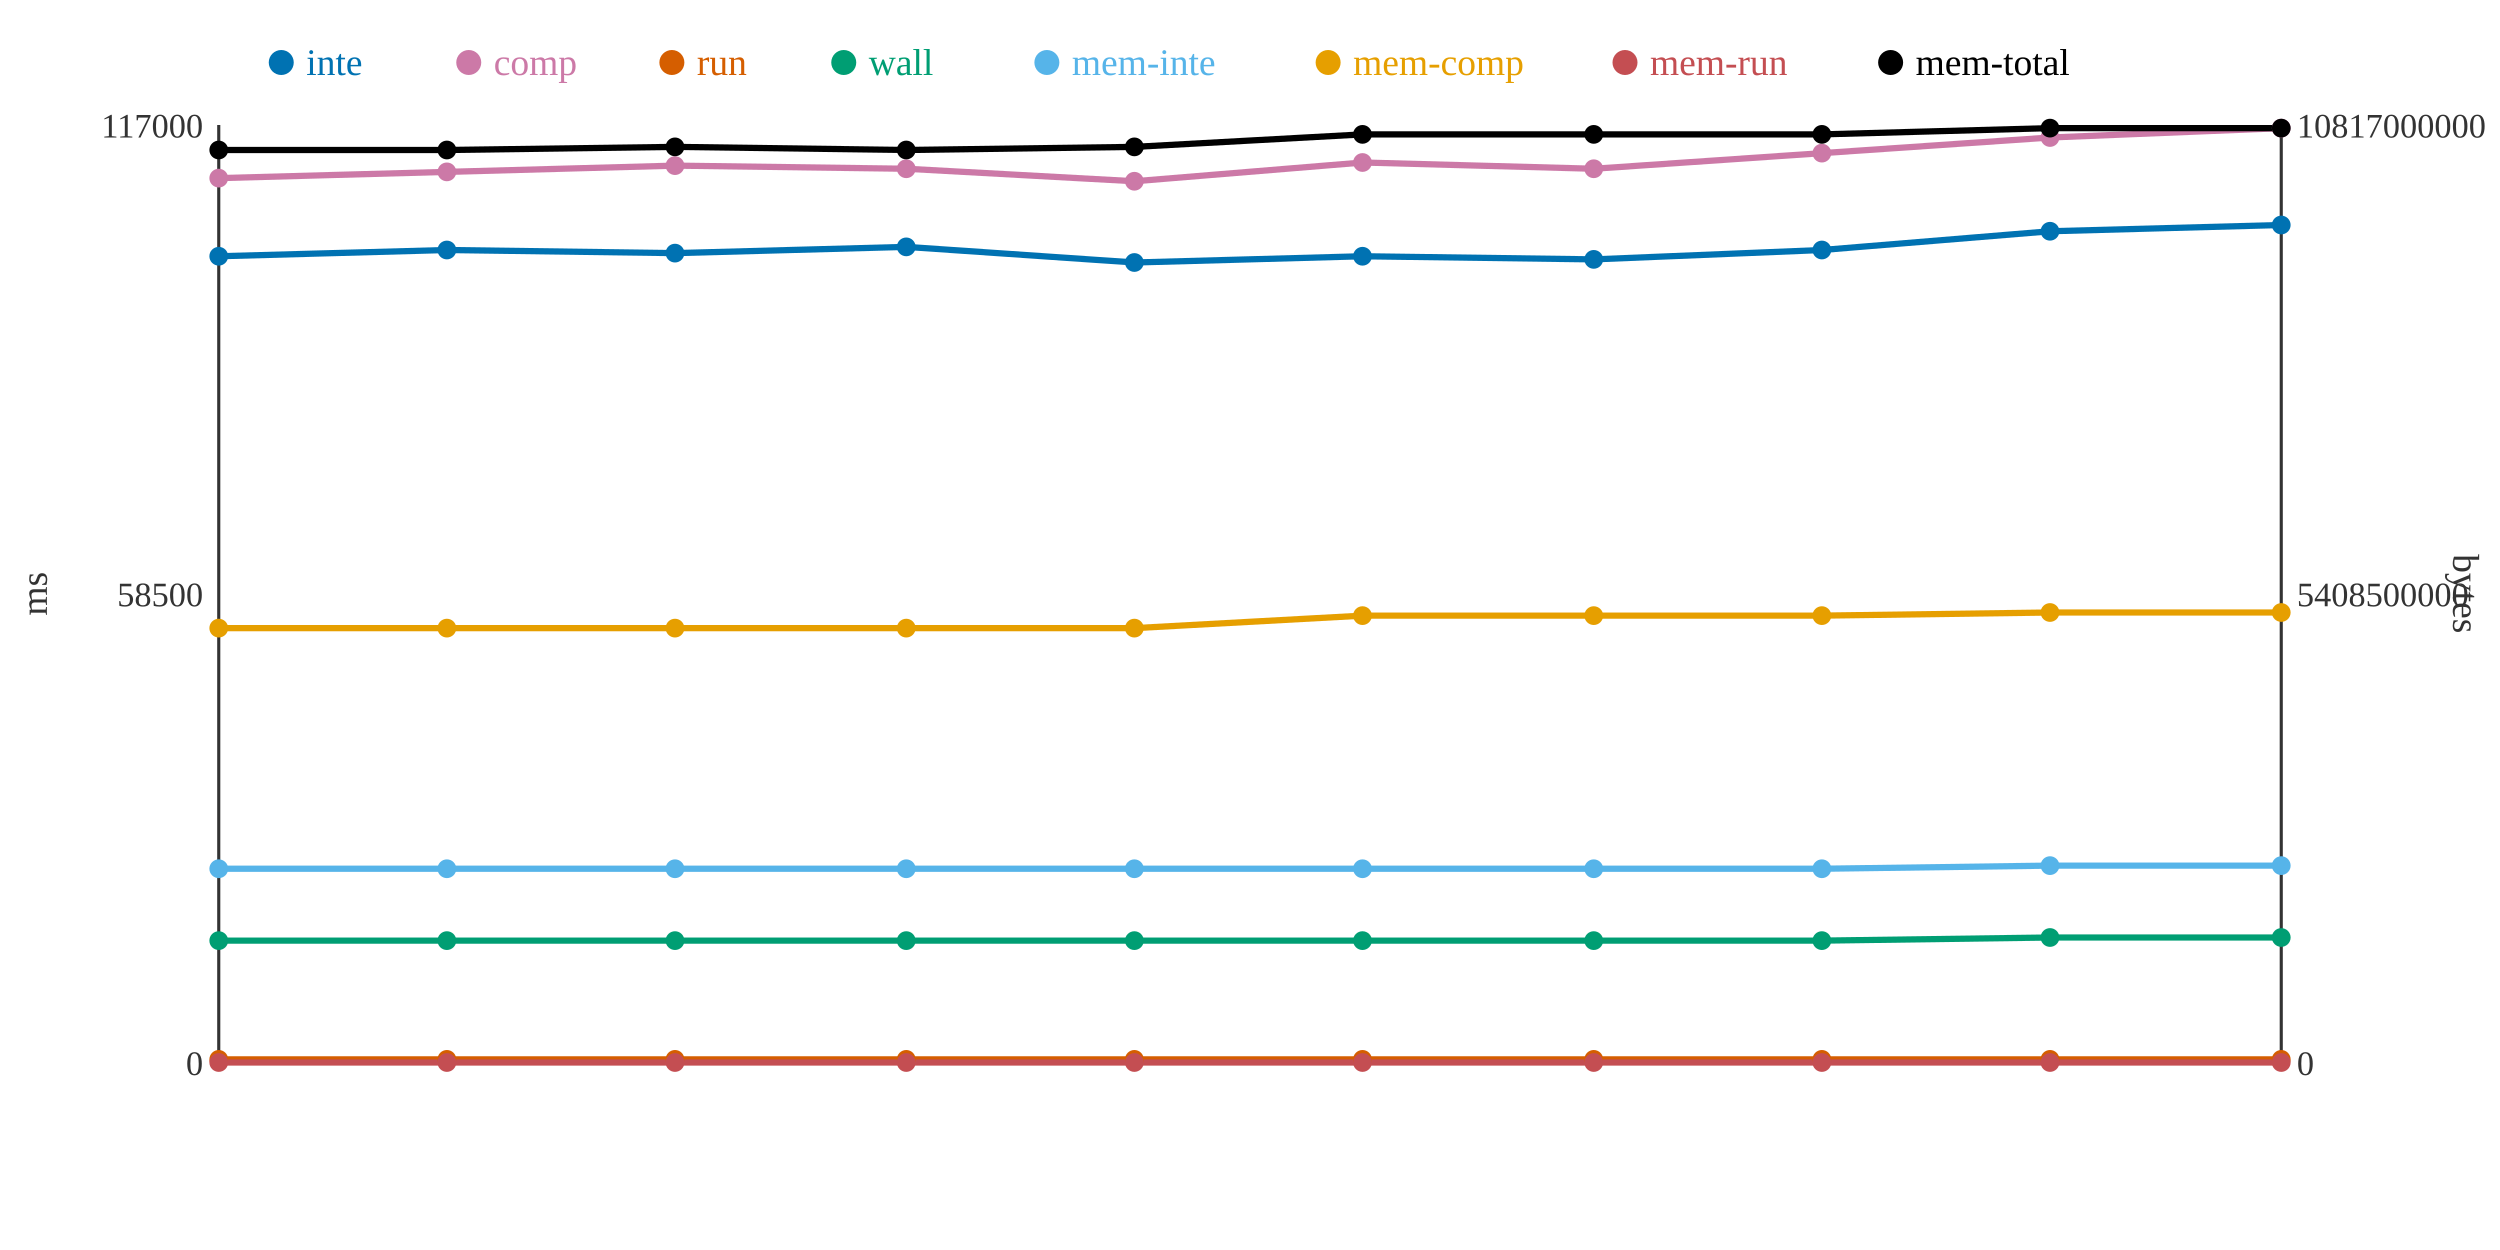
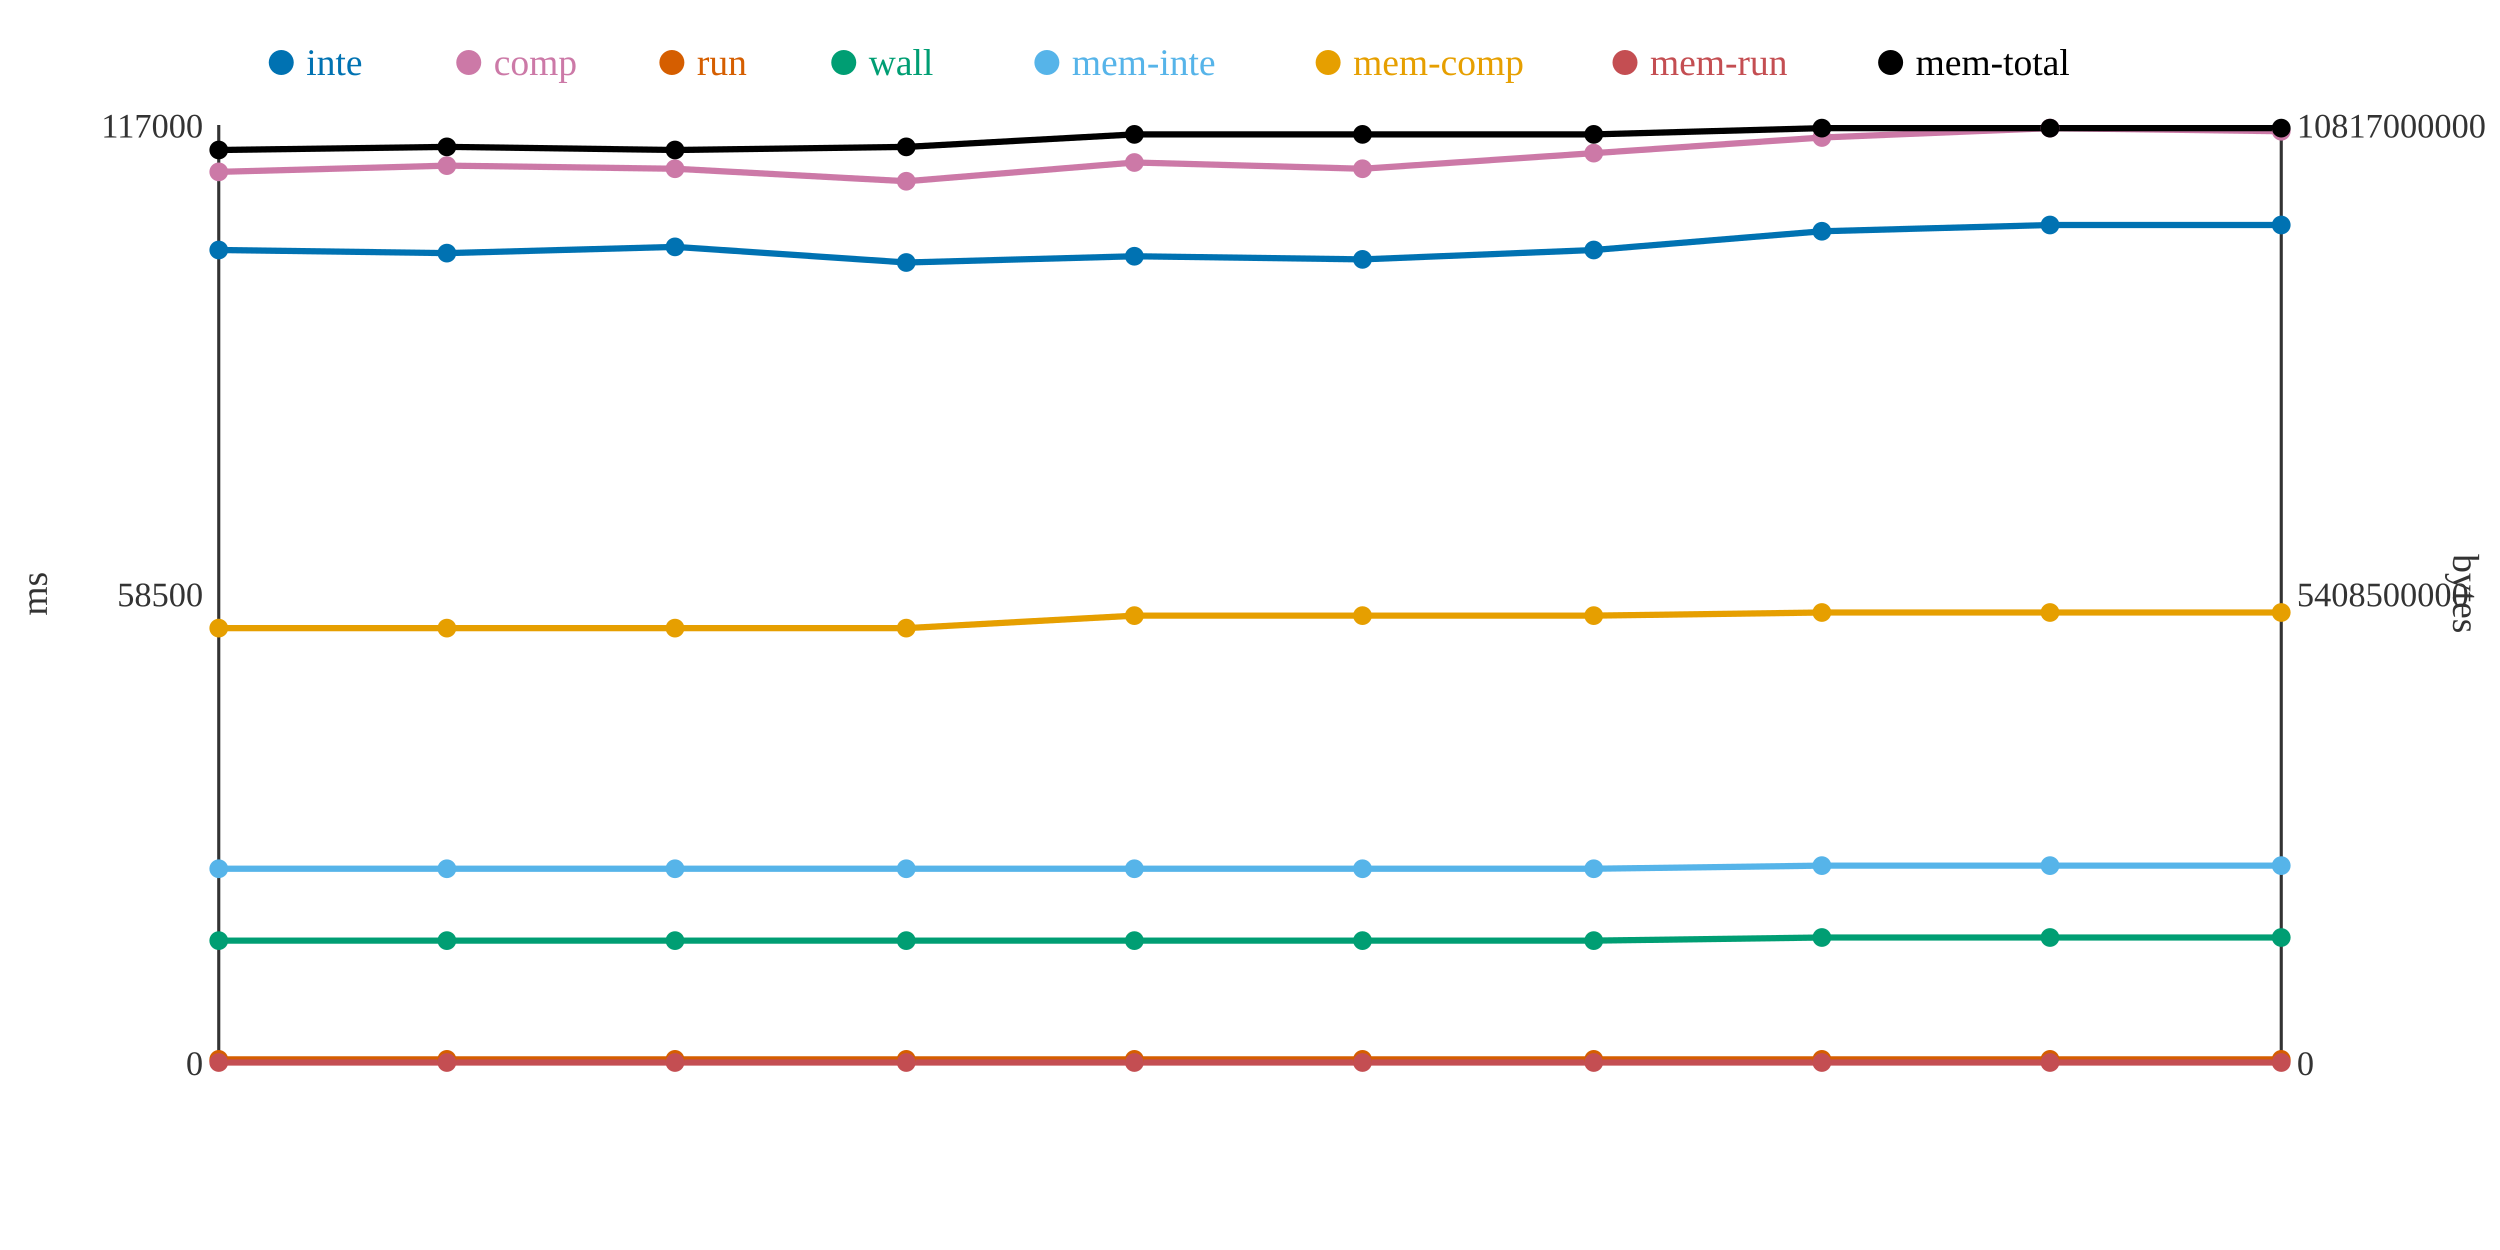
<svg xmlns="http://www.w3.org/2000/svg" width="800" height="400">
  <rect width="800" height="400" fill="white" />
  <line x1="70" y1="40" x2="70" y2="340" stroke="#333" stroke-width="1" />
  <line x1="70" y1="340" x2="730" y2="340" stroke="#333" stroke-width="1" />
  <line x1="730" y1="40" x2="730" y2="340" stroke="#333" stroke-width="1" />
  <text x="65" y="344" text-anchor="end" font-size="11" fill="#333">0</text>
  <text x="65" y="194" text-anchor="end" font-size="11" fill="#333">58500</text>
  <text x="65" y="44" text-anchor="end" font-size="11" fill="#333">117000</text>
  <text x="15" y="190" text-anchor="middle" font-size="12" fill="#333" transform="rotate(-90 15 190)">ms</text>
  <text x="735" y="344" text-anchor="start" font-size="11" fill="#333">0</text>
  <text x="735" y="194" text-anchor="start" font-size="11" fill="#333">5408500000</text>
  <text x="735" y="44" text-anchor="start" font-size="11" fill="#333">10817000000</text>
  <text x="785" y="190" text-anchor="middle" font-size="12" fill="#333" transform="rotate(90 785 190)">bytes</text>
-   <polyline points="70,82 143,80 216,81 290,79 363,84 436,82 510,83 583,80 656,74 730,72" fill="none" stroke="#0072B2" stroke-width="2" />
-   <polyline points="70,57 143,55 216,53 290,54 363,58 436,52 510,54 583,49 656,44 730,41" fill="none" stroke="#CC79A7" stroke-width="2" />
+   <polyline points="70,80 143,81 216,79 290,84 363,82 436,83 510,80 583,74 656,72 730,72" fill="none" stroke="#0072B2" stroke-width="2" />
+   <polyline points="70,55 143,53 216,54 290,58 363,52 436,54 510,49 583,44 656,41 730,42" fill="none" stroke="#CC79A7" stroke-width="2" />
  <polyline points="70,339 143,339 216,339 290,339 363,339 436,339 510,339 583,339 656,339 730,339" fill="none" stroke="#D55E00" stroke-width="2" />
-   <polyline points="70,301 143,301 216,301 290,301 363,301 436,301 510,301 583,301 656,300 730,300" fill="none" stroke="#009E73" stroke-width="2" />
-   <polyline points="70,278 143,278 216,278 290,278 363,278 436,278 510,278 583,278 656,277 730,277" fill="none" stroke="#56B4E9" stroke-width="2" />
-   <polyline points="70,201 143,201 216,201 290,201 363,201 436,197 510,197 583,197 656,196 730,196" fill="none" stroke="#E69F00" stroke-width="2" />
+   <polyline points="70,301 143,301 216,301 290,301 363,301 436,301 510,301 583,300 656,300 730,300" fill="none" stroke="#009E73" stroke-width="2" />
+   <polyline points="70,278 143,278 216,278 290,278 363,278 436,278 510,278 583,277 656,277 730,277" fill="none" stroke="#56B4E9" stroke-width="2" />
+   <polyline points="70,201 143,201 216,201 290,201 363,197 436,197 510,197 583,196 656,196 730,196" fill="none" stroke="#E69F00" stroke-width="2" />
  <polyline points="70,340 143,340 216,340 290,340 363,340 436,340 510,340 583,340 656,340 730,340" fill="none" stroke="#C44E52" stroke-width="2" />
-   <polyline points="70,48 143,48 216,47 290,48 363,47 436,43 510,43 583,43 656,41 730,41" fill="none" stroke="#000000" stroke-width="2" />
-   <circle cx="70" cy="82" r="3" fill="#0072B2" />
-   <circle cx="70" cy="57" r="3" fill="#CC79A7" />
+   <polyline points="70,48 143,47 216,48 290,47 363,43 436,43 510,43 583,41 656,41 730,41" fill="none" stroke="#000000" stroke-width="2" />
+   <circle cx="70" cy="80" r="3" fill="#0072B2" />
+   <circle cx="70" cy="55" r="3" fill="#CC79A7" />
  <circle cx="70" cy="339" r="3" fill="#D55E00" />
  <circle cx="70" cy="301" r="3" fill="#009E73" />
  <circle cx="70" cy="278" r="3" fill="#56B4E9" />
  <circle cx="70" cy="201" r="3" fill="#E69F00" />
  <circle cx="70" cy="340" r="3" fill="#C44E52" />
  <circle cx="70" cy="48" r="3" fill="#000000" />
-   <circle cx="143" cy="80" r="3" fill="#0072B2" />
-   <circle cx="143" cy="55" r="3" fill="#CC79A7" />
+   <circle cx="143" cy="81" r="3" fill="#0072B2" />
+   <circle cx="143" cy="53" r="3" fill="#CC79A7" />
  <circle cx="143" cy="339" r="3" fill="#D55E00" />
  <circle cx="143" cy="301" r="3" fill="#009E73" />
  <circle cx="143" cy="278" r="3" fill="#56B4E9" />
  <circle cx="143" cy="201" r="3" fill="#E69F00" />
  <circle cx="143" cy="340" r="3" fill="#C44E52" />
-   <circle cx="143" cy="48" r="3" fill="#000000" />
-   <circle cx="216" cy="81" r="3" fill="#0072B2" />
-   <circle cx="216" cy="53" r="3" fill="#CC79A7" />
+   <circle cx="143" cy="47" r="3" fill="#000000" />
+   <circle cx="216" cy="79" r="3" fill="#0072B2" />
+   <circle cx="216" cy="54" r="3" fill="#CC79A7" />
  <circle cx="216" cy="339" r="3" fill="#D55E00" />
  <circle cx="216" cy="301" r="3" fill="#009E73" />
  <circle cx="216" cy="278" r="3" fill="#56B4E9" />
  <circle cx="216" cy="201" r="3" fill="#E69F00" />
  <circle cx="216" cy="340" r="3" fill="#C44E52" />
-   <circle cx="216" cy="47" r="3" fill="#000000" />
-   <circle cx="290" cy="79" r="3" fill="#0072B2" />
-   <circle cx="290" cy="54" r="3" fill="#CC79A7" />
+   <circle cx="216" cy="48" r="3" fill="#000000" />
+   <circle cx="290" cy="84" r="3" fill="#0072B2" />
+   <circle cx="290" cy="58" r="3" fill="#CC79A7" />
  <circle cx="290" cy="339" r="3" fill="#D55E00" />
  <circle cx="290" cy="301" r="3" fill="#009E73" />
  <circle cx="290" cy="278" r="3" fill="#56B4E9" />
  <circle cx="290" cy="201" r="3" fill="#E69F00" />
  <circle cx="290" cy="340" r="3" fill="#C44E52" />
-   <circle cx="290" cy="48" r="3" fill="#000000" />
-   <circle cx="363" cy="84" r="3" fill="#0072B2" />
-   <circle cx="363" cy="58" r="3" fill="#CC79A7" />
+   <circle cx="290" cy="47" r="3" fill="#000000" />
+   <circle cx="363" cy="82" r="3" fill="#0072B2" />
+   <circle cx="363" cy="52" r="3" fill="#CC79A7" />
  <circle cx="363" cy="339" r="3" fill="#D55E00" />
  <circle cx="363" cy="301" r="3" fill="#009E73" />
  <circle cx="363" cy="278" r="3" fill="#56B4E9" />
-   <circle cx="363" cy="201" r="3" fill="#E69F00" />
+   <circle cx="363" cy="197" r="3" fill="#E69F00" />
  <circle cx="363" cy="340" r="3" fill="#C44E52" />
-   <circle cx="363" cy="47" r="3" fill="#000000" />
-   <circle cx="436" cy="82" r="3" fill="#0072B2" />
-   <circle cx="436" cy="52" r="3" fill="#CC79A7" />
+   <circle cx="363" cy="43" r="3" fill="#000000" />
+   <circle cx="436" cy="83" r="3" fill="#0072B2" />
+   <circle cx="436" cy="54" r="3" fill="#CC79A7" />
  <circle cx="436" cy="339" r="3" fill="#D55E00" />
  <circle cx="436" cy="301" r="3" fill="#009E73" />
  <circle cx="436" cy="278" r="3" fill="#56B4E9" />
  <circle cx="436" cy="197" r="3" fill="#E69F00" />
  <circle cx="436" cy="340" r="3" fill="#C44E52" />
  <circle cx="436" cy="43" r="3" fill="#000000" />
-   <circle cx="510" cy="83" r="3" fill="#0072B2" />
-   <circle cx="510" cy="54" r="3" fill="#CC79A7" />
+   <circle cx="510" cy="80" r="3" fill="#0072B2" />
+   <circle cx="510" cy="49" r="3" fill="#CC79A7" />
  <circle cx="510" cy="339" r="3" fill="#D55E00" />
  <circle cx="510" cy="301" r="3" fill="#009E73" />
  <circle cx="510" cy="278" r="3" fill="#56B4E9" />
  <circle cx="510" cy="197" r="3" fill="#E69F00" />
  <circle cx="510" cy="340" r="3" fill="#C44E52" />
  <circle cx="510" cy="43" r="3" fill="#000000" />
-   <circle cx="583" cy="80" r="3" fill="#0072B2" />
-   <circle cx="583" cy="49" r="3" fill="#CC79A7" />
+   <circle cx="583" cy="74" r="3" fill="#0072B2" />
+   <circle cx="583" cy="44" r="3" fill="#CC79A7" />
  <circle cx="583" cy="339" r="3" fill="#D55E00" />
-   <circle cx="583" cy="301" r="3" fill="#009E73" />
-   <circle cx="583" cy="278" r="3" fill="#56B4E9" />
-   <circle cx="583" cy="197" r="3" fill="#E69F00" />
+   <circle cx="583" cy="300" r="3" fill="#009E73" />
+   <circle cx="583" cy="277" r="3" fill="#56B4E9" />
+   <circle cx="583" cy="196" r="3" fill="#E69F00" />
  <circle cx="583" cy="340" r="3" fill="#C44E52" />
-   <circle cx="583" cy="43" r="3" fill="#000000" />
-   <circle cx="656" cy="74" r="3" fill="#0072B2" />
-   <circle cx="656" cy="44" r="3" fill="#CC79A7" />
+   <circle cx="583" cy="41" r="3" fill="#000000" />
+   <circle cx="656" cy="72" r="3" fill="#0072B2" />
+   <circle cx="656" cy="41" r="3" fill="#CC79A7" />
  <circle cx="656" cy="339" r="3" fill="#D55E00" />
  <circle cx="656" cy="300" r="3" fill="#009E73" />
  <circle cx="656" cy="277" r="3" fill="#56B4E9" />
  <circle cx="656" cy="196" r="3" fill="#E69F00" />
  <circle cx="656" cy="340" r="3" fill="#C44E52" />
  <circle cx="656" cy="41" r="3" fill="#000000" />
  <circle cx="730" cy="72" r="3" fill="#0072B2" />
-   <circle cx="730" cy="41" r="3" fill="#CC79A7" />
+   <circle cx="730" cy="42" r="3" fill="#CC79A7" />
  <circle cx="730" cy="339" r="3" fill="#D55E00" />
  <circle cx="730" cy="300" r="3" fill="#009E73" />
  <circle cx="730" cy="277" r="3" fill="#56B4E9" />
  <circle cx="730" cy="196" r="3" fill="#E69F00" />
  <circle cx="730" cy="340" r="3" fill="#C44E52" />
  <circle cx="730" cy="41" r="3" fill="#000000" />
  <circle cx="90" cy="20" r="4" fill="#0072B2" />
  <text x="98" y="24" text-anchor="start" font-size="12" fill="#0072B2">inte</text>
  <circle cx="150" cy="20" r="4" fill="#CC79A7" />
  <text x="158" y="24" text-anchor="start" font-size="12" fill="#CC79A7">comp</text>
  <circle cx="215" cy="20" r="4" fill="#D55E00" />
  <text x="223" y="24" text-anchor="start" font-size="12" fill="#D55E00">run</text>
  <circle cx="270" cy="20" r="4" fill="#009E73" />
  <text x="278" y="24" text-anchor="start" font-size="12" fill="#009E73">wall</text>
  <circle cx="335" cy="20" r="4" fill="#56B4E9" />
  <text x="343" y="24" text-anchor="start" font-size="12" fill="#56B4E9">mem-inte</text>
  <circle cx="425" cy="20" r="4" fill="#E69F00" />
  <text x="433" y="24" text-anchor="start" font-size="12" fill="#E69F00">mem-comp</text>
  <circle cx="520" cy="20" r="4" fill="#C44E52" />
  <text x="528" y="24" text-anchor="start" font-size="12" fill="#C44E52">mem-run</text>
  <circle cx="605" cy="20" r="4" fill="#000000" />
  <text x="613" y="24" text-anchor="start" font-size="12" fill="#000000">mem-total</text>
</svg>
